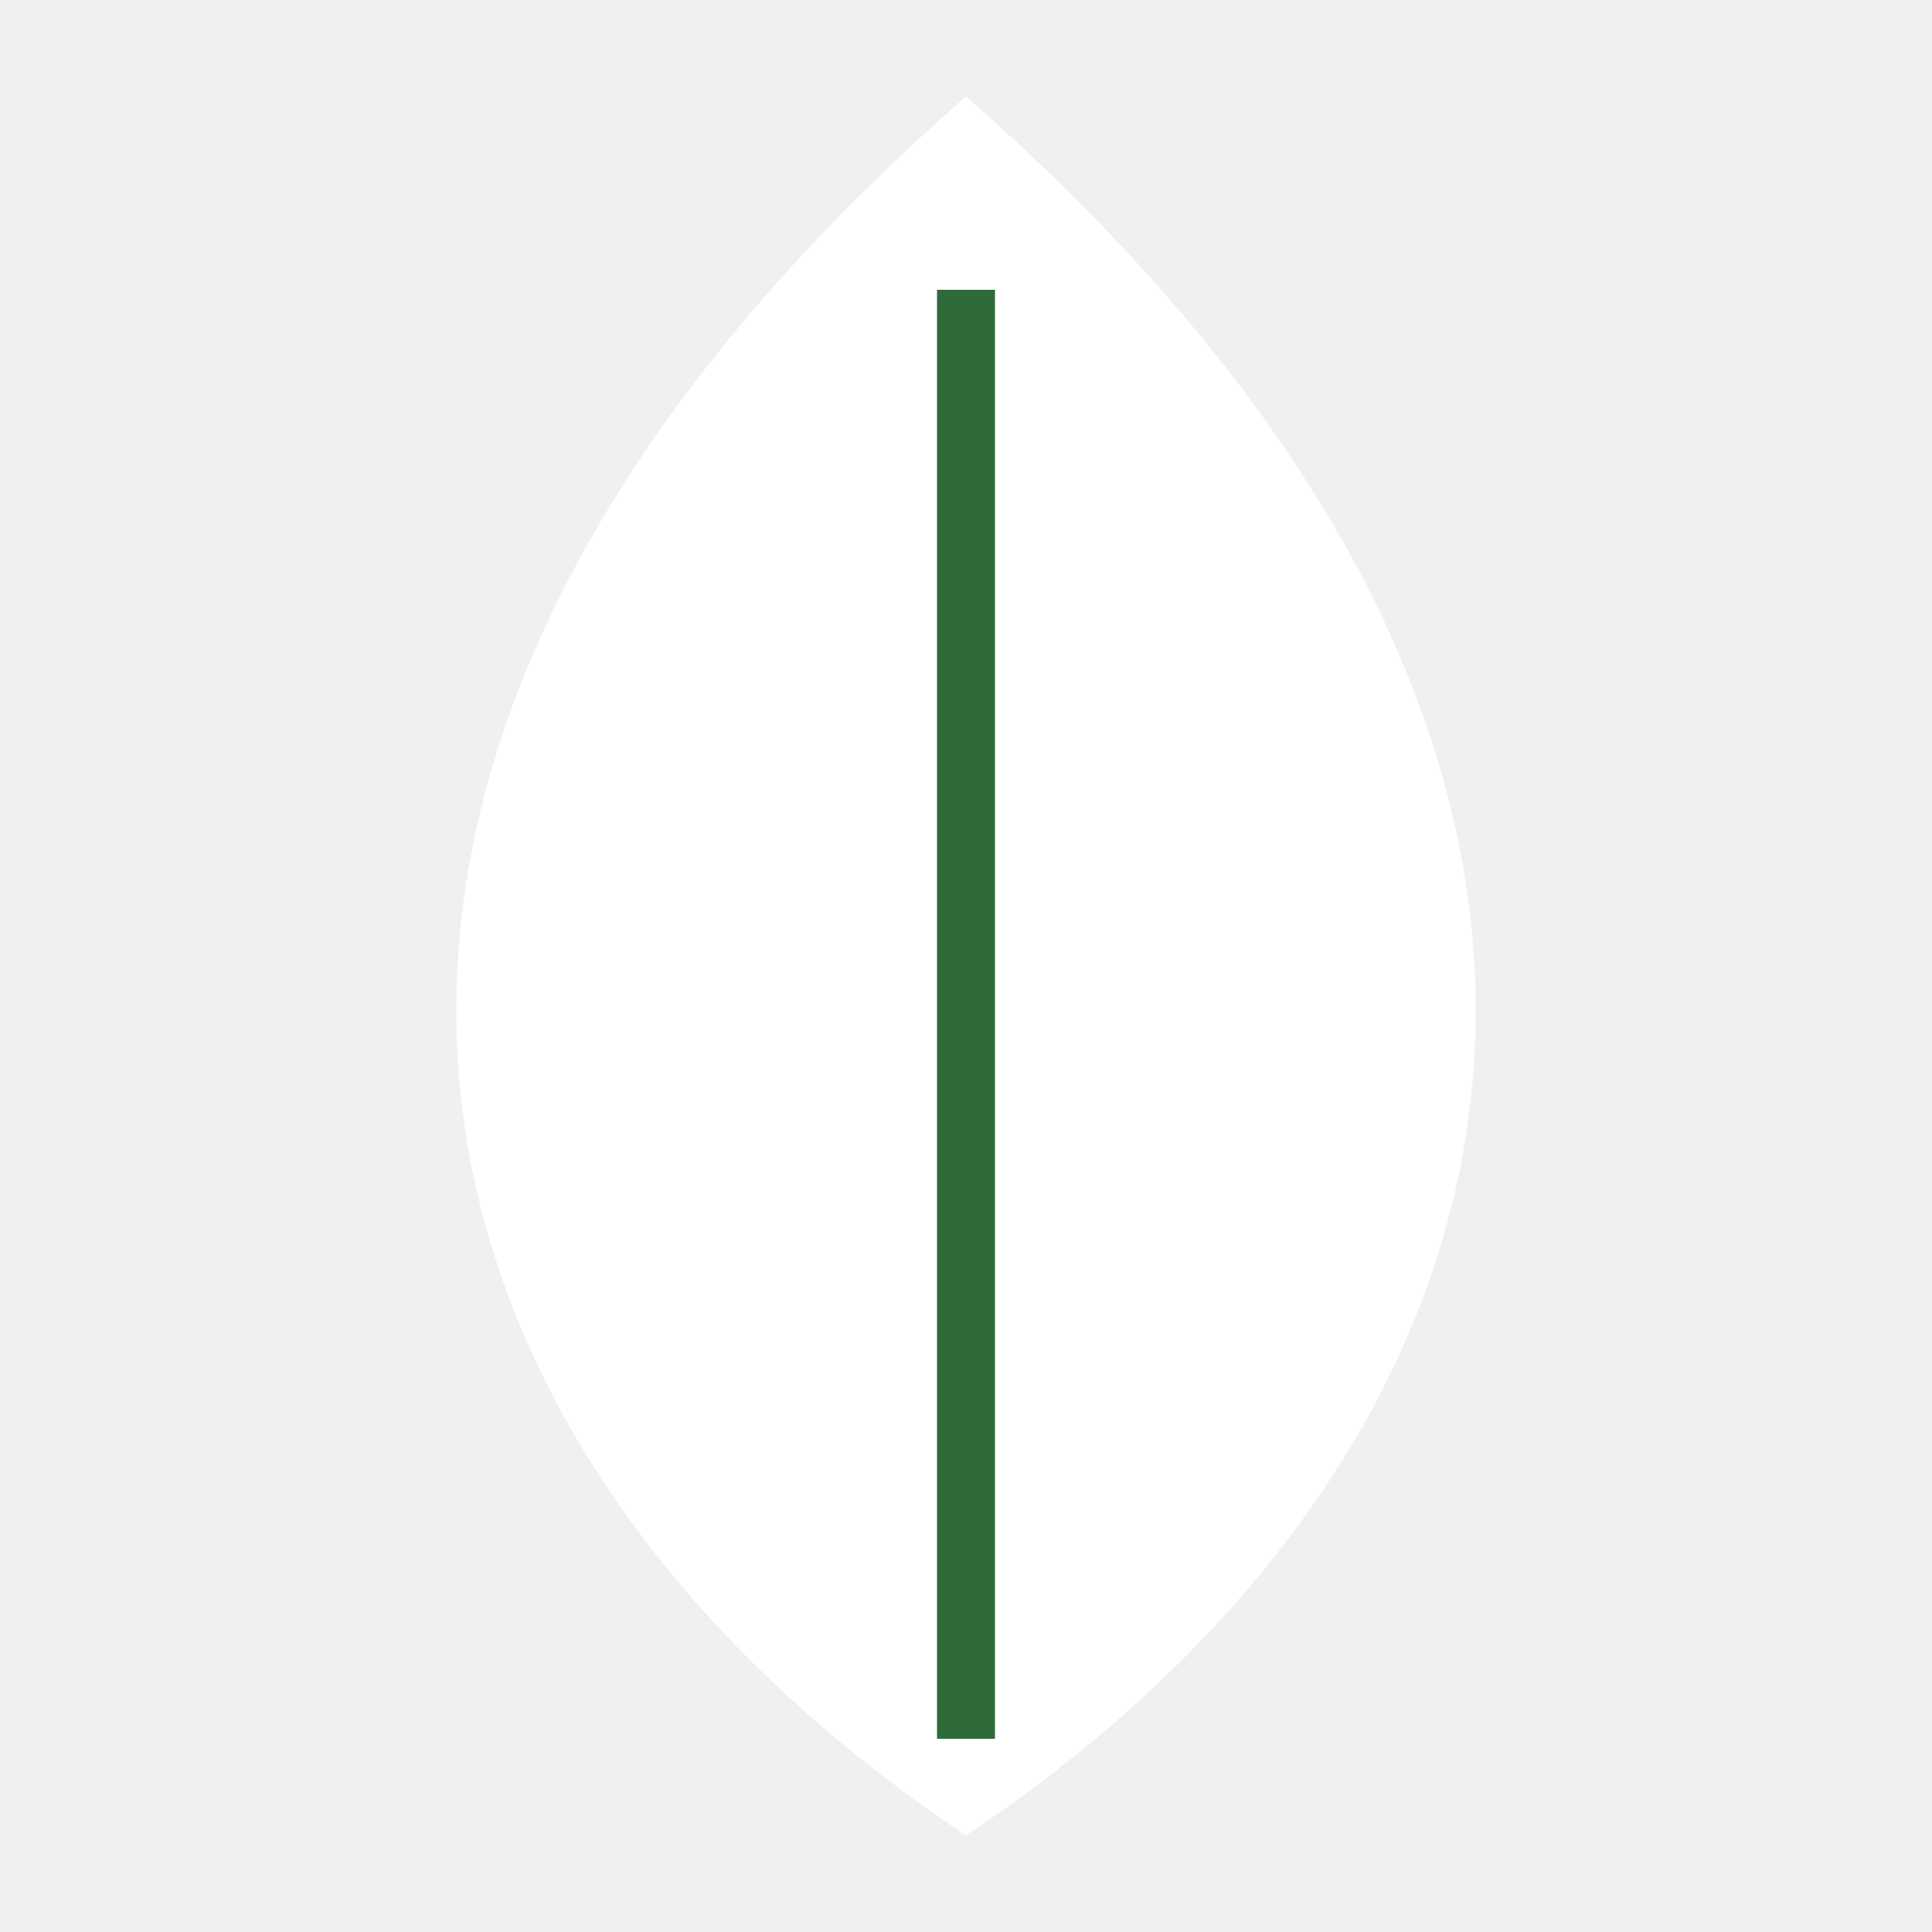
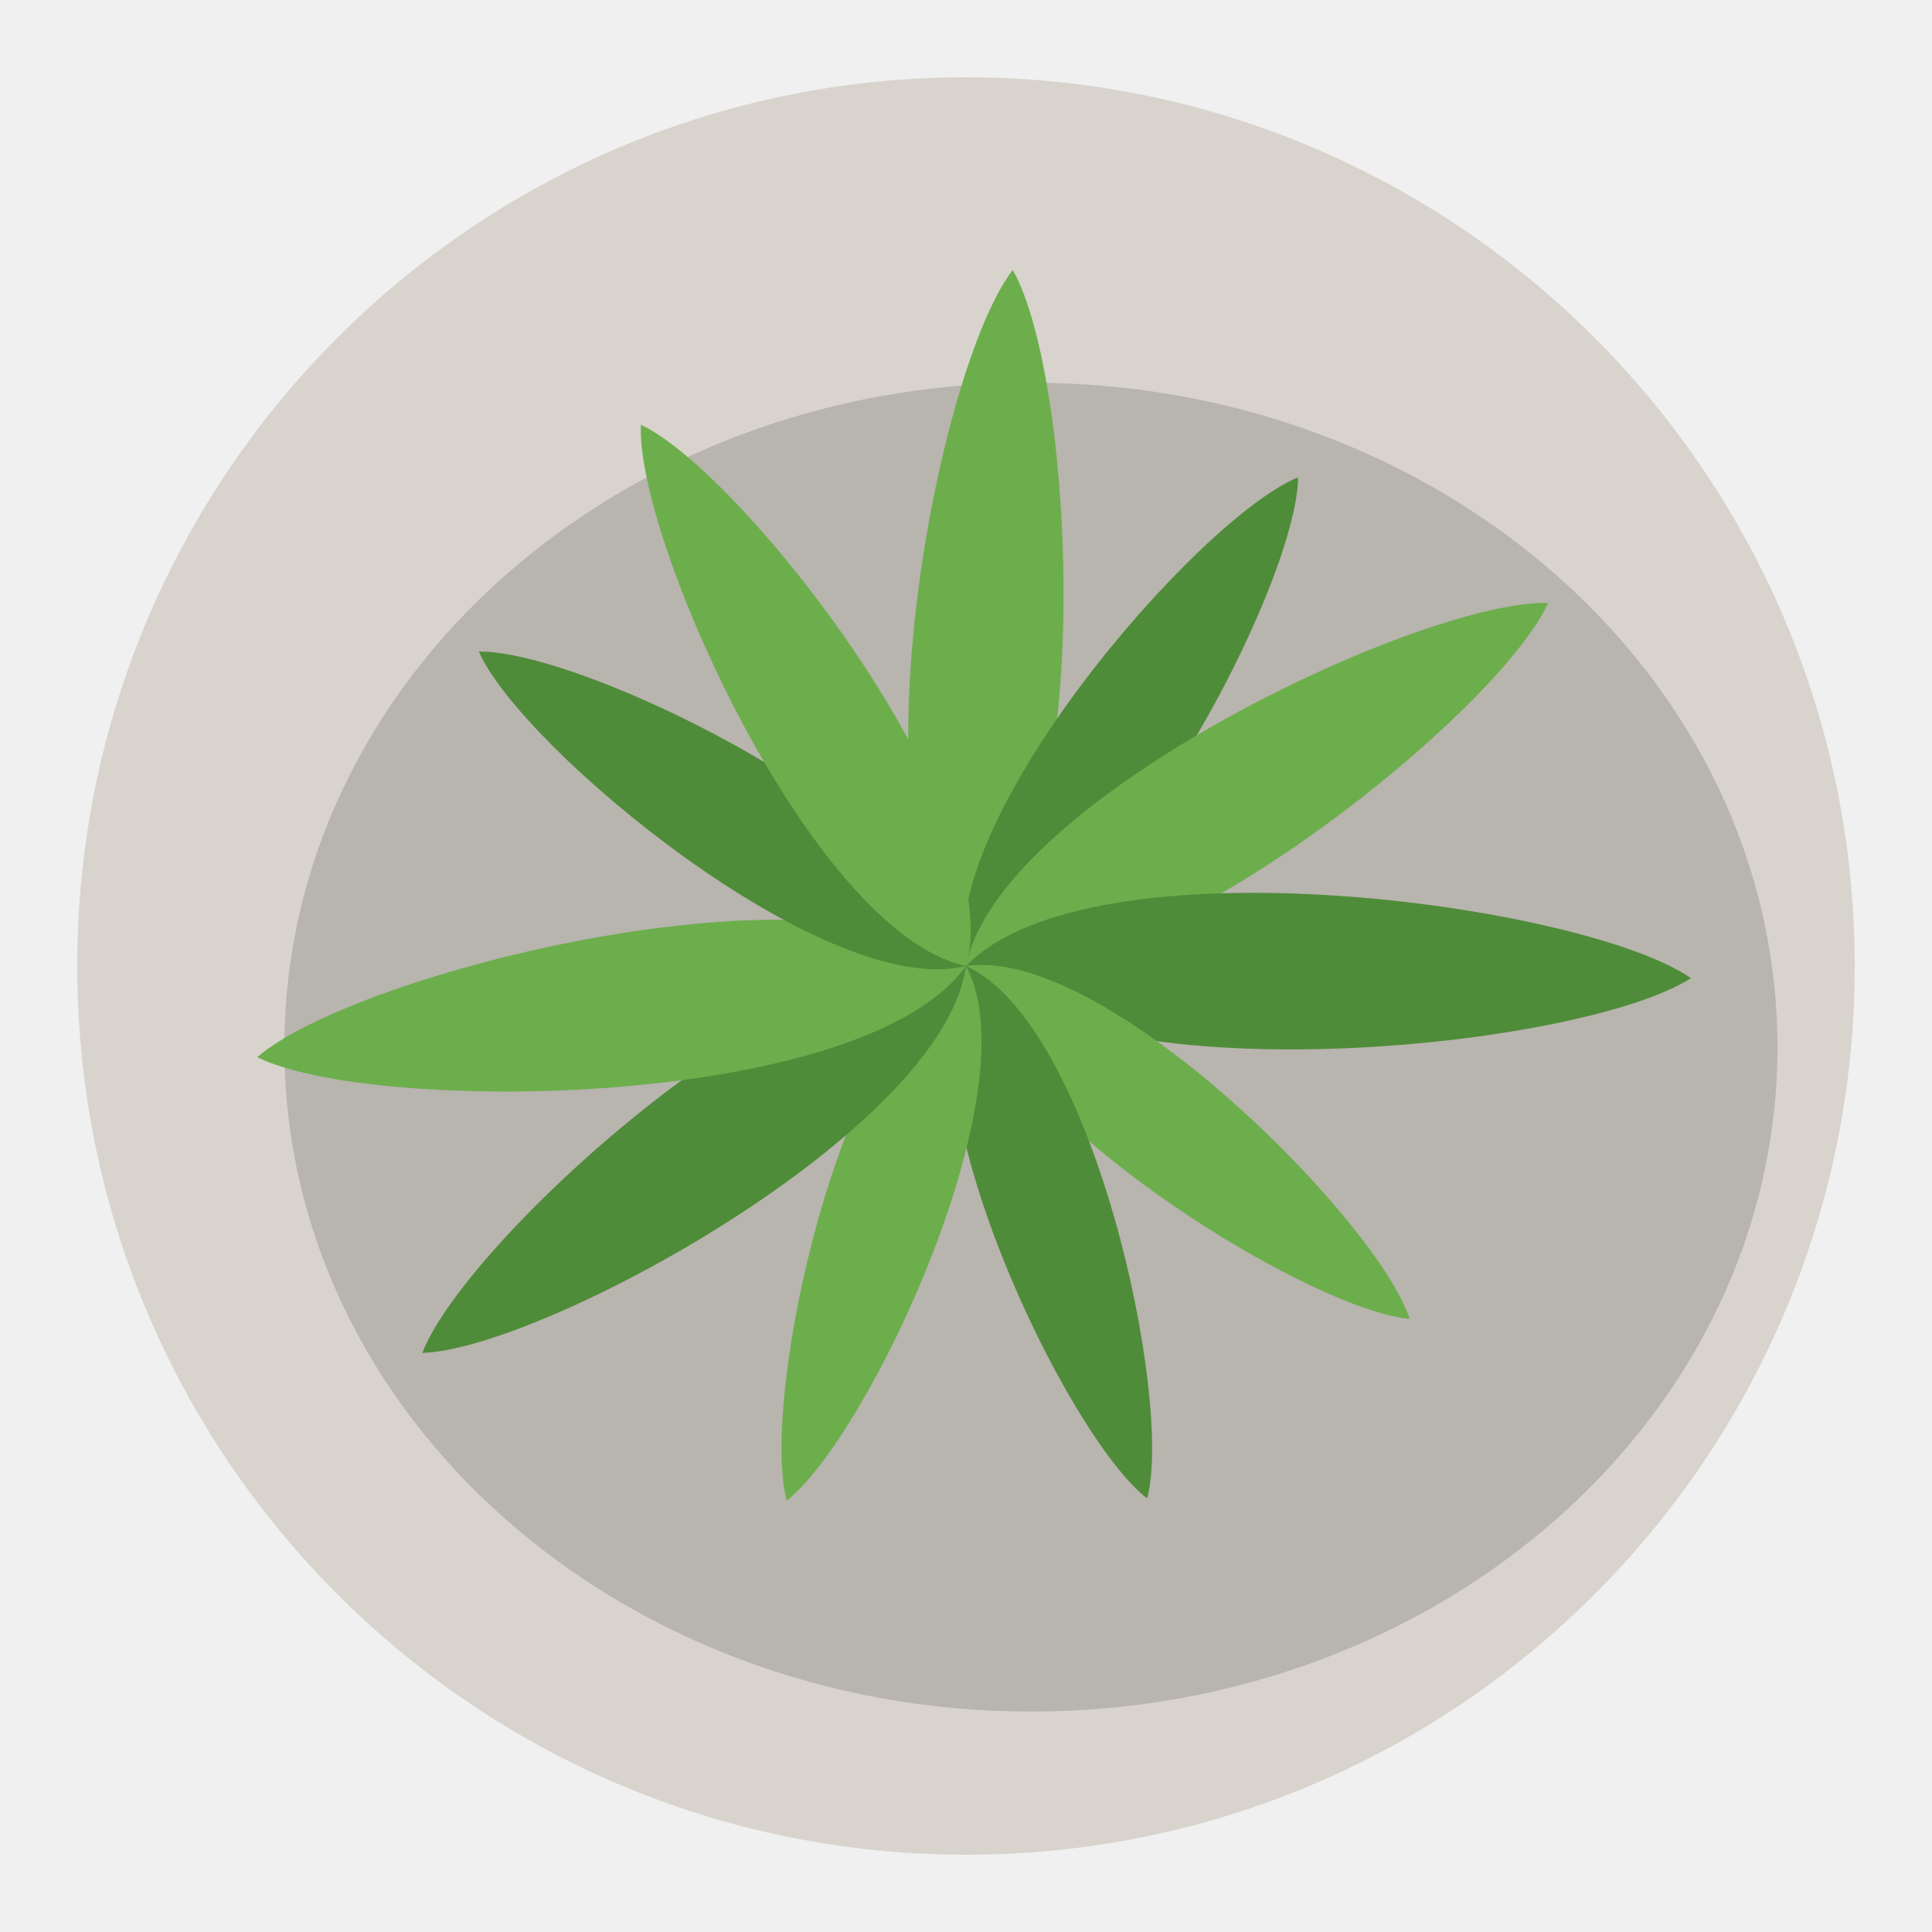
- <svg xmlns="http://www.w3.org/2000/svg" viewBox="0 0 100 100" role="img" aria-label="foglia decorativa">
-   <path d="M50 95C20 75 10 40 50 5c40 35 30 70 0 90Z" fill="#fff" />
-   <path d="M50 90V15" stroke="#2f6b3a" stroke-width="3" />
+ <svg xmlns="http://www.w3.org/2000/svg" viewBox="-50 -50 100 100" width="100" height="100" role="img" aria-label="dragoncello">
+   <circle cx="0" cy="0" r="46" fill="#6b4e2a" opacity="0.18" />
+   <ellipse cx="3.36" cy="4.2" rx="38.64" ry="34.39" fill="rgba(0,0,0,.15)" />
+   <g transform="rotate(3.84)">
+     <path d="M0 0 C 6.57 -6.14, 3.61 -30.7, 0 -36.11 C -3.61 -30.7, -6.57 -6.14, 0 0 Z" fill="#6cae4c" />
+   </g>
+   <g transform="rotate(34.2)">
+     <path d="M0 0 C 5.56 -5.2, 3.06 -25.99, 0 -30.58 C -3.06 -25.99, -5.56 -5.2, 0 0 Z" fill="#4f8c39" />
+   </g>
+   <g transform="rotate(58.05)">
+     <path d="M0 0 C 6.46 -6.04, 3.55 -30.18, 0 -35.51 C -3.55 -30.18, -6.46 -6.04, 0 0 Z" fill="#6cae4c" />
+   </g>
+   <g transform="rotate(90.96)">
+     <path d="M0 0 C 6.82 -6.38, 3.75 -31.9, 0 -37.53 C -3.75 -31.9, -6.82 -6.38, 0 0 Z" fill="#4f8c39" />
+   </g>
+   <g transform="rotate(128.5)">
+     <path d="M0 0 C 5.33 -4.99, 2.93 -24.94, 0 -29.34 C -2.93 -24.94, -5.33 -4.99, 0 0 Z" fill="#6cae4c" />
+   </g>
+   <g transform="rotate(161.21)">
+     <path d="M0 0 C 5.29 -4.95, 2.91 -24.75, 0 -29.11 C -2.91 -24.75, -5.29 -4.95, 0 0 Z" fill="#4f8c39" />
+   </g>
+   <g transform="rotate(198.54)">
+     <path d="M0 0 C 5.31 -4.96, 2.92 -24.81, 0 -29.18 C -2.92 -24.81, -5.31 -4.96, 0 0 Z" fill="#6cae4c" />
+   </g>
+   <g transform="rotate(234.56)">
+     <path d="M0 0 C 6.28 -5.87, 3.45 -29.36, 0 -34.54 C -3.45 -29.36, -6.28 -5.87, 0 0 Z" fill="#4f8c39" />
+   </g>
+   <g transform="rotate(262.67)">
+     <path d="M0 0 C 6.72 -6.29, 3.7 -31.44, 0 -36.99 C -3.7 -31.44, -6.72 -6.29, 0 0 Z" fill="#6cae4c" />
+   </g>
+   <g transform="rotate(302.84)">
+     <path d="M0 0 C 5.46 -5.1, 3 -25.51, 0 -30.01 C -3 -25.51, -5.46 -5.1, 0 0 Z" fill="#4f8c39" />
+   </g>
+   <g transform="rotate(329.01)">
+     <path d="M0 0 C 5.94 -5.56, 3.27 -27.78, 0 -32.68 C -3.27 -27.78, -5.94 -5.56, 0 0 Z" fill="#6cae4c" />
+   </g>
</svg>
